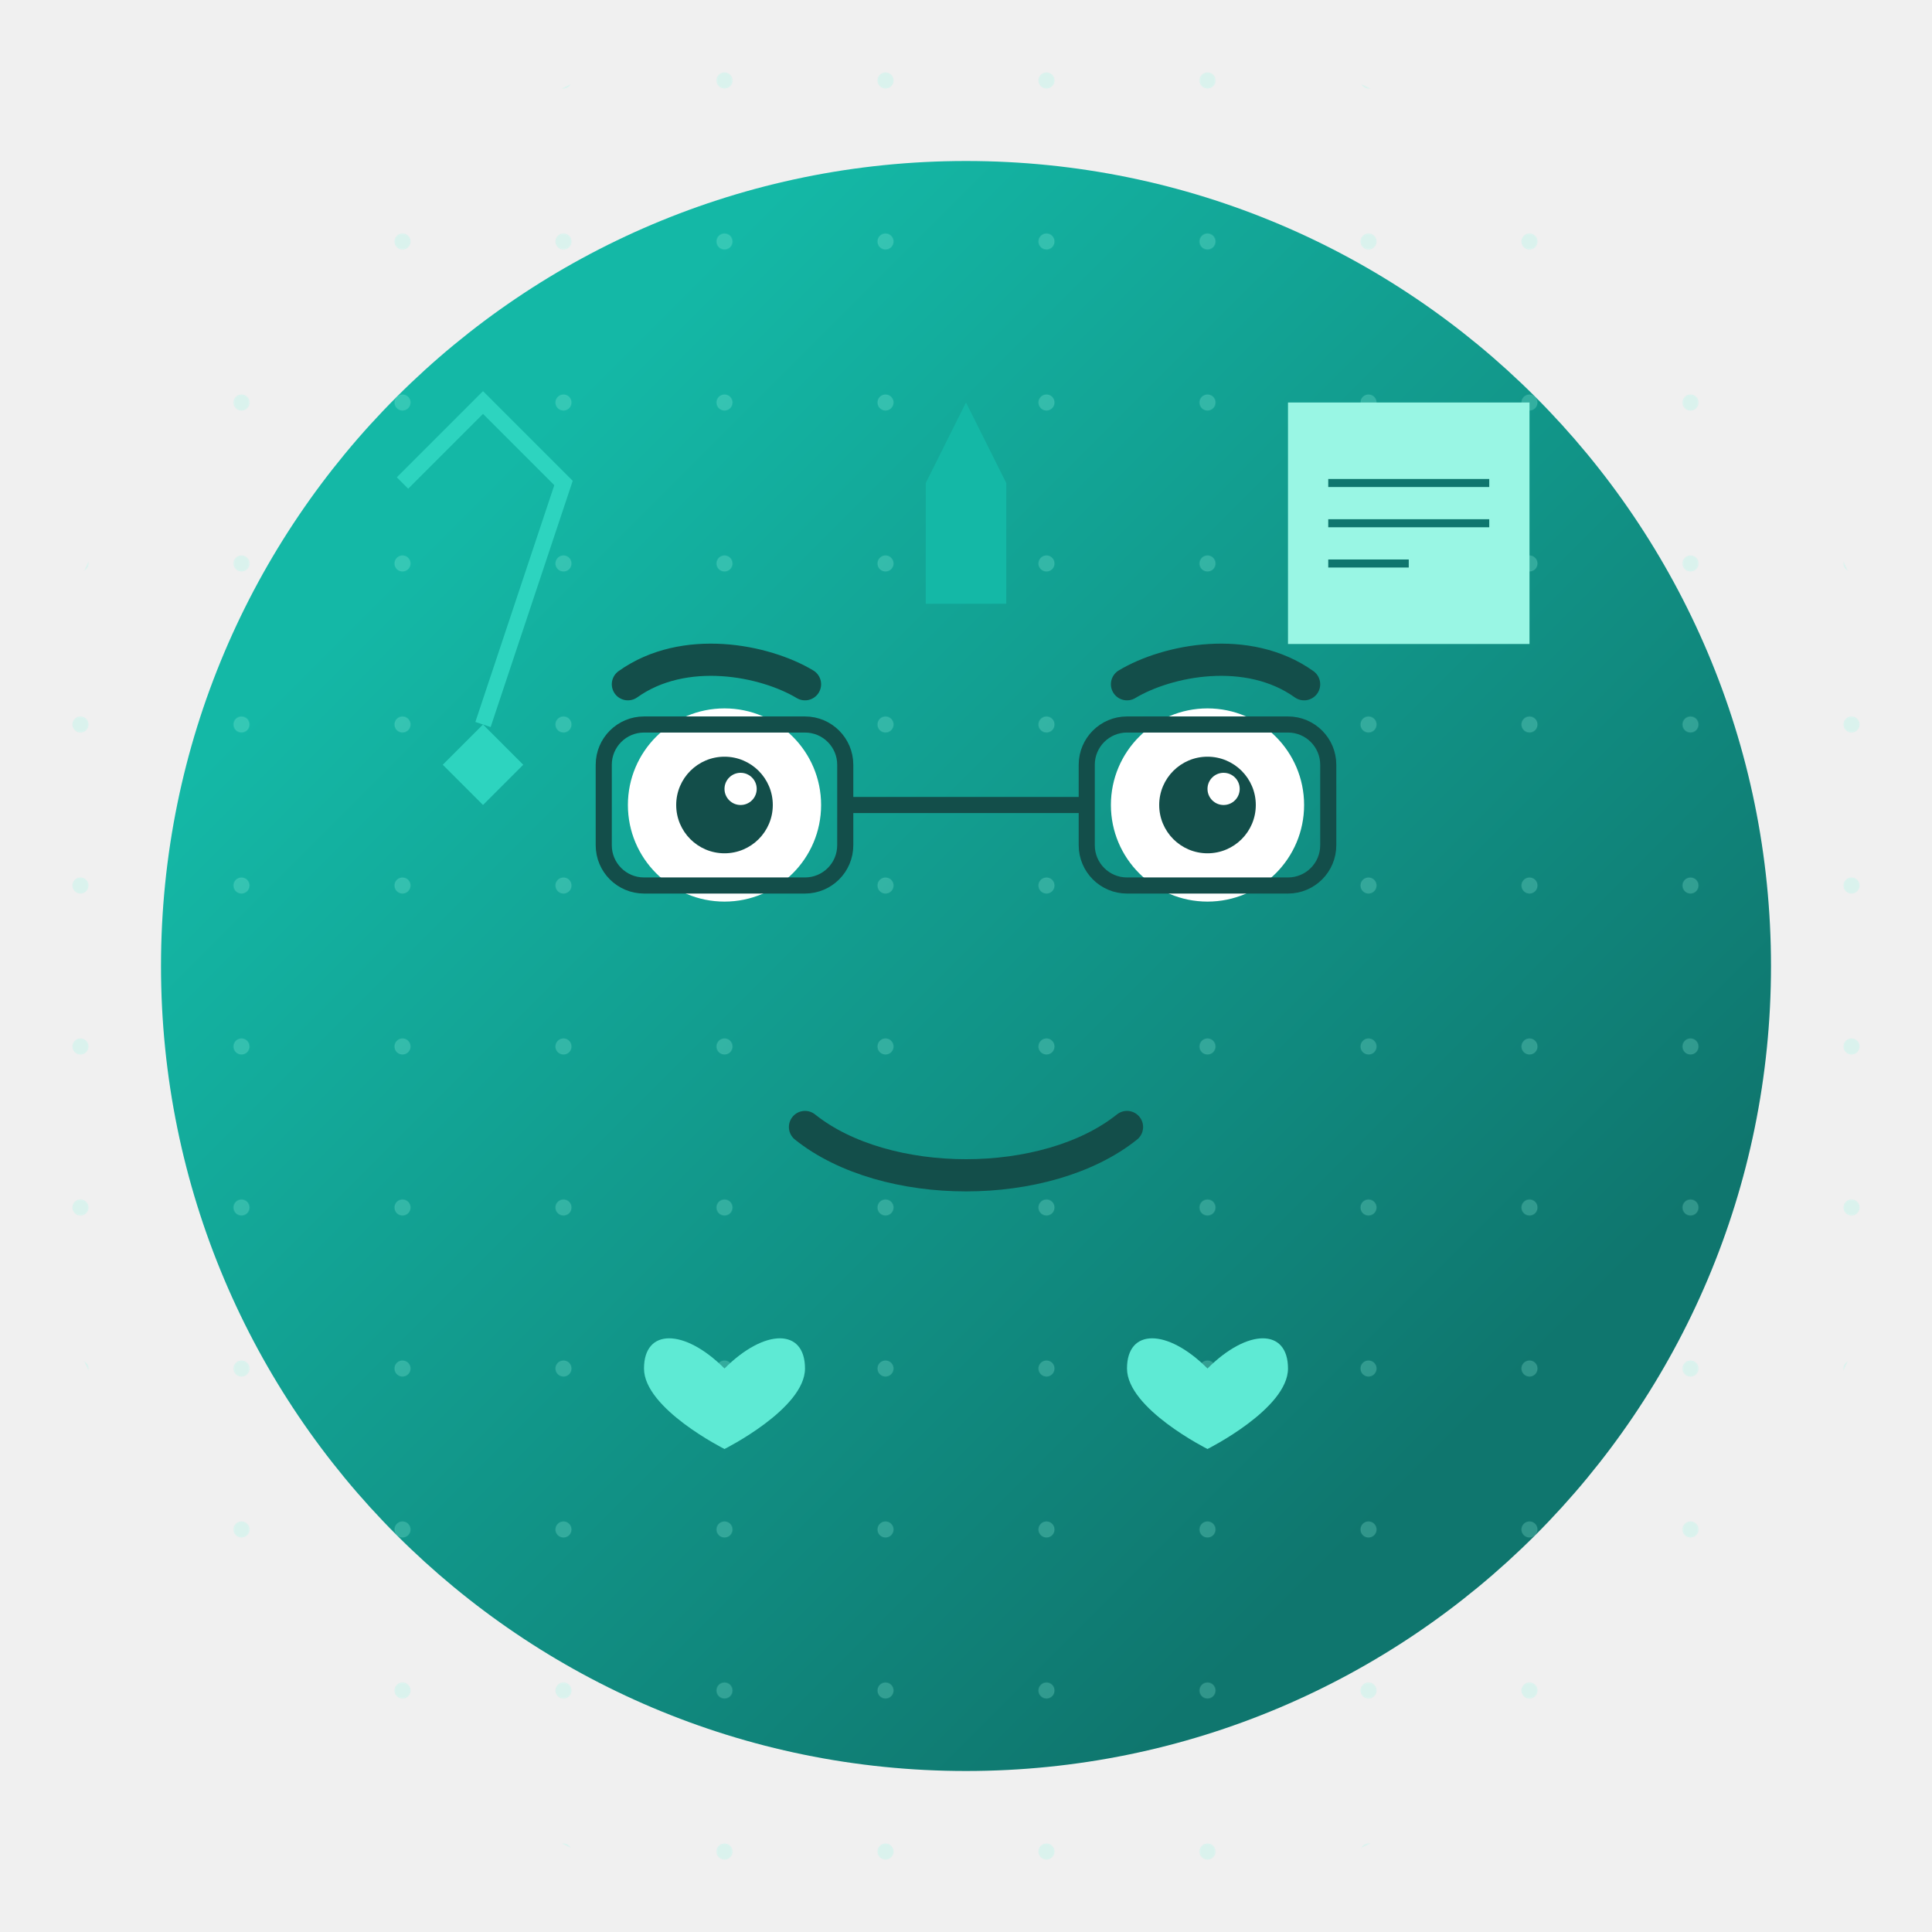
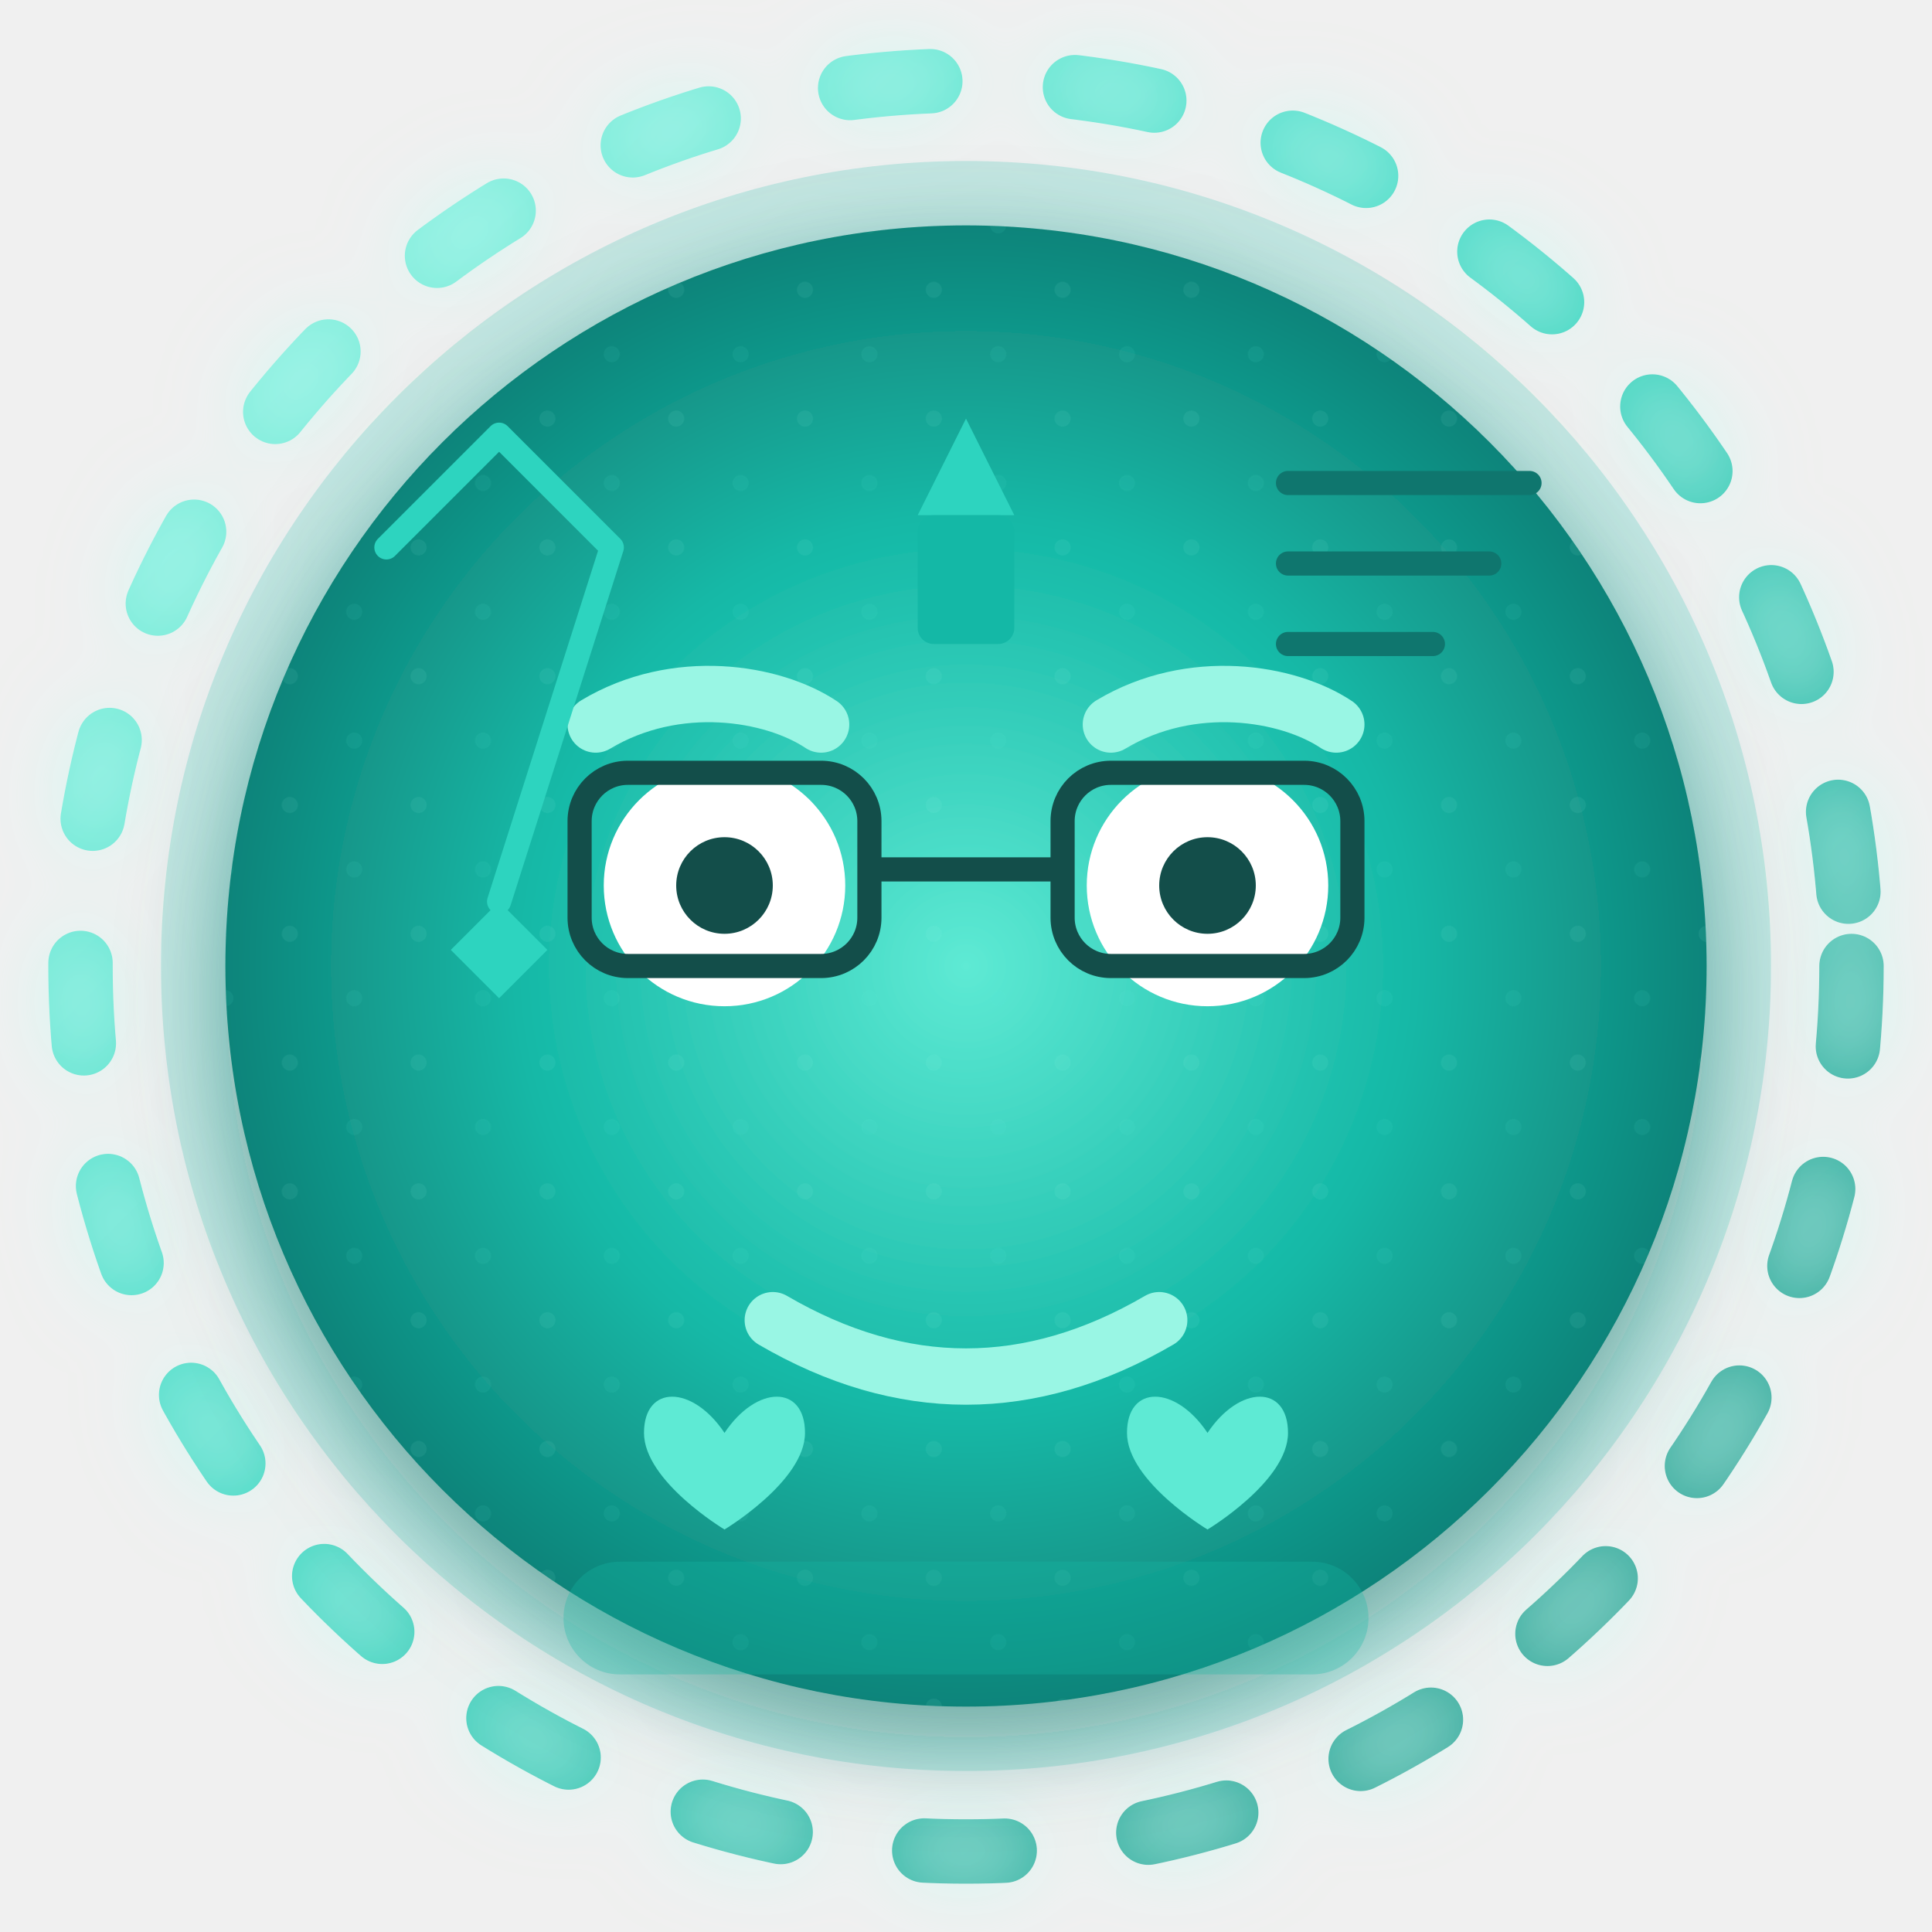
- <svg xmlns="http://www.w3.org/2000/svg" width="240" height="240" viewBox="0 0 240 240" fill="none">
-   <circle cx="120" cy="120" r="100" fill="url(#gradient-face-scribo)" />
-   <circle cx="120" cy="120" r="120" fill="url(#patternScribo)" opacity="0.25" />
-   <circle cx="90" cy="100" r="12" fill="white" />
-   <circle cx="150" cy="100" r="12" fill="white" />
-   <circle cx="90" cy="100" r="6" fill="#134E4A" />
-   <circle cx="150" cy="100" r="6" fill="#134E4A" />
-   <circle cx="92" cy="98" r="2" fill="white" />
-   <circle cx="152" cy="98" r="2" fill="white" />
-   <path d="M78 85C85 80 95 82 100 85" stroke="#134E4A" stroke-width="4" stroke-linecap="round" />
-   <path d="M162 85C155 80 145 82 140 85" stroke="#134E4A" stroke-width="4" stroke-linecap="round" />
-   <path d="M100 140C110 148 130 148 140 140" stroke="#134E4A" stroke-width="4" stroke-linecap="round" />
-   <rect x="75" y="90" width="30" height="20" rx="5" stroke="#134E4A" stroke-width="2" fill="none" />
-   <rect x="135" y="90" width="30" height="20" rx="5" stroke="#134E4A" stroke-width="2" fill="none" />
-   <path d="M105 100H135" stroke="#134E4A" stroke-width="2" />
-   <path d="M50 60L60 50L70 60L60 90" stroke="#2DD4BF" stroke-width="2" />
-   <path d="M60 90L55 95L60 100L65 95L60 90" fill="#2DD4BF" />
-   <path d="M160 50H190V80H160V50Z" fill="#99F6E4" />
-   <line x1="165" y1="60" x2="185" y2="60" stroke="#0F766E" stroke-width="1" />
-   <line x1="165" y1="65" x2="185" y2="65" stroke="#0F766E" stroke-width="1" />
-   <line x1="165" y1="70" x2="175" y2="70" stroke="#0F766E" stroke-width="1" />
-   <path d="M80 170C80 165 85 165 90 170C95 165 100 165 100 170C100 175 90 180 90 180C90 180 80 175 80 170Z" fill="#5EEAD4" />
-   <path d="M140 170C140 165 145 165 150 170C155 165 160 165 160 170C160 175 150 180 150 180C150 180 140 175 140 170Z" fill="#5EEAD4" />
-   <path d="M120 50L115 60H125L120 50Z" fill="#14B8A6" />
-   <rect x="115" y="60" width="10" height="15" fill="#14B8A6" />
+ <svg xmlns="http://www.w3.org/2000/svg" width="240" height="240" viewBox="0 0 240 240" fill="none" aria-labelledby="stitle sdesc" role="img">
  <defs>
-     <linearGradient id="gradient-face-scribo" x1="60" y1="60" x2="180" y2="180" gradientUnits="userSpaceOnUse">
-       <stop offset="0%" stop-color="#14B8A6" />
+     <radialGradient id="scriboFace" cx="0.5" cy="0.5" r="0.55">
+       <stop offset="0%" stop-color="#5EEAD4" />
+       <stop offset="55%" stop-color="#14B8A6" />
      <stop offset="100%" stop-color="#0F766E" />
+     </radialGradient>
+     <linearGradient id="scriboRing" x1="0" y1="0" x2="1" y2="1">
+       <stop offset="0%" stop-color="#99F6E4" />
+       <stop offset="50%" stop-color="#2DD4BF" />
+       <stop offset="100%" stop-color="#0D9488" />
    </linearGradient>
-     <pattern id="patternScribo" x="0" y="0" width="20" height="20" patternUnits="userSpaceOnUse">
-       <circle cx="10" cy="10" r="1" fill="#99F6E4" />
+     <filter id="scriboGlow" x="-50%" y="-50%" width="200%" height="200%">
+       <feGaussianBlur in="SourceGraphic" stdDeviation="5" result="b" />
+       <feColorMatrix in="b" type="matrix" values="0 0 0 0 0.5  0 0 0 0 1  0 0 0 0 0.9  0 0 0 0.55 0" result="c" />
+       <feBlend in="SourceGraphic" in2="c" mode="screen" />
+     </filter>
+     <filter id="scriboShadow" x="-50%" y="-50%" width="200%" height="200%">
+       <feDropShadow dx="0" dy="4" stdDeviation="6" flood-color="#0F766E" flood-opacity="0.55" />
+     </filter>
+     <pattern id="scriboDots" width="16" height="16" patternUnits="userSpaceOnUse">
+       <circle cx="4" cy="4" r="1" fill="#99F6E4" />
+       <circle cx="12" cy="12" r="1" fill="#5EEAD4" />
    </pattern>
+     <style>
+   .sc-ring { stroke-dasharray: 10 18; }
+       .sc-eye { animation: sc-blink 6.5s ease-in-out infinite; }
+       .sc-mouth { animation: sc-talk 4s ease-in-out infinite; }
+       .sc-quill { animation: sc-quill 6s ease-in-out infinite; transform-origin:60px 72px; }
+       .sc-lines line { animation: sc-lines 5s ease-in-out infinite; }
+       .sc-lines line:nth-child(2) { animation-delay:1s; }
+       .sc-lines line:nth-child(3) { animation-delay:2s; }
+       .sc-glasses { animation: sc-bob 5s ease-in-out infinite; transform-origin:120px 108px; }
+       .sc-halo { animation: sc-halo 6s ease-in-out infinite; }
+   /* sc-spin &amp; sc-hue removed: ring static */
+       @keyframes sc-blink { 0%,6%,94%,100% { transform: scaleY(1);} 3%,4% { transform: scaleY(.12);} }
+       @keyframes sc-talk { 0%,100% { transform: scale(1);} 50% { transform: scale(1.06);} }
+       @keyframes sc-quill { 0%,100% { transform: translateY(0) rotate(-4deg);} 50% { transform: translateY(-14px) rotate(6deg);} }
+       @keyframes sc-lines { 0%,100% { stroke-dashoffset:0;} 50% { stroke-dashoffset:40;} }
+       @keyframes sc-bob { 0%,100% { transform: translateY(0);} 50% { transform: translateY(-10px);} }
+       @keyframes sc-halo { 0%,100% { opacity:.25; transform:scale(1);} 50% { opacity:.4; transform:scale(1.07);} }
+     </style>
  </defs>
+   <g filter="url(#scriboGlow)">
+     <circle cx="120" cy="120" r="110" fill="none" stroke="url(#scriboRing)" stroke-width="8" class="sc-ring" stroke-linecap="round" />
+   </g>
+   <circle cx="120" cy="120" r="100" fill="#14B8A6" opacity="0.2" class="sc-halo" />
+   <circle cx="120" cy="120" r="92" fill="url(#scriboFace)" filter="url(#scriboShadow)" />
+   <circle cx="120" cy="120" r="92" fill="url(#scriboDots)" opacity="0.08" />
+   <g class="sc-eye">
+     <circle cx="90" cy="110" r="15" fill="#FFF" />
+     <circle cx="90" cy="110" r="6" fill="#134E4A" />
+   </g>
+   <g class="sc-eye" style="animation-delay:1.2s">
+     <circle cx="150" cy="110" r="15" fill="#FFF" />
+     <circle cx="150" cy="110" r="6" fill="#134E4A" />
+   </g>
+   <g class="sc-glasses" stroke="#134E4A" stroke-width="3" fill="none">
+     <rect x="72" y="96" width="36" height="24" rx="6" />
+     <rect x="132" y="96" width="36" height="24" rx="6" />
+     <line x1="108" y1="108" x2="132" y2="108" />
+   </g>
+   <path d="M74 90 C84 84 96 86 102 90" stroke="#99F6E4" stroke-width="7" stroke-linecap="round" />
+   <path d="M138 90 C148 84 160 86 166 90" stroke="#99F6E4" stroke-width="7" stroke-linecap="round" />
+   <path class="sc-mouth" d="M96 164 Q120 178 144 164" stroke="#99F6E4" stroke-width="7" stroke-linecap="round" fill="none" />
+   <g class="sc-quill" stroke="#2DD4BF" stroke-width="3" stroke-linecap="round" stroke-linejoin="round" fill="none">
+     <path d="M48 68 L62 54 L76 68 L62 112" />
+     <path d="M62 112 L56 118 L62 124 L68 118 L62 112" fill="#2DD4BF" stroke="none" />
+   </g>
+   <g class="sc-lines" stroke="#0F766E" stroke-width="3" stroke-linecap="round" stroke-dasharray="40 40">
+     <line x1="160" y1="60" x2="190" y2="60" />
+     <line x1="160" y1="70" x2="185" y2="70" />
+     <line x1="160" y1="80" x2="178" y2="80" />
+   </g>
+   <g fill="#5EEAD4">
+     <path d="M80 178 C80 172 86 172 90 178 C94 172 100 172 100 178 C100 184 90 190 90 190 C90 190 80 184 80 178 Z" />
+     <path d="M140 178 C140 172 146 172 150 178 C154 172 160 172 160 178 C160 184 150 190 150 190 C150 190 140 184 140 178 Z" />
+   </g>
+   <g>
+     <path d="M120 52 L114 64 H126 L120 52 Z" fill="#2DD4BF" />
+     <rect x="114" y="64" width="12" height="16" rx="2" fill="#14B8A6" />
+   </g>
+   <rect x="70" y="194" width="100" height="14" rx="7" fill="#14B8A6" opacity="0.3" />
</svg>
